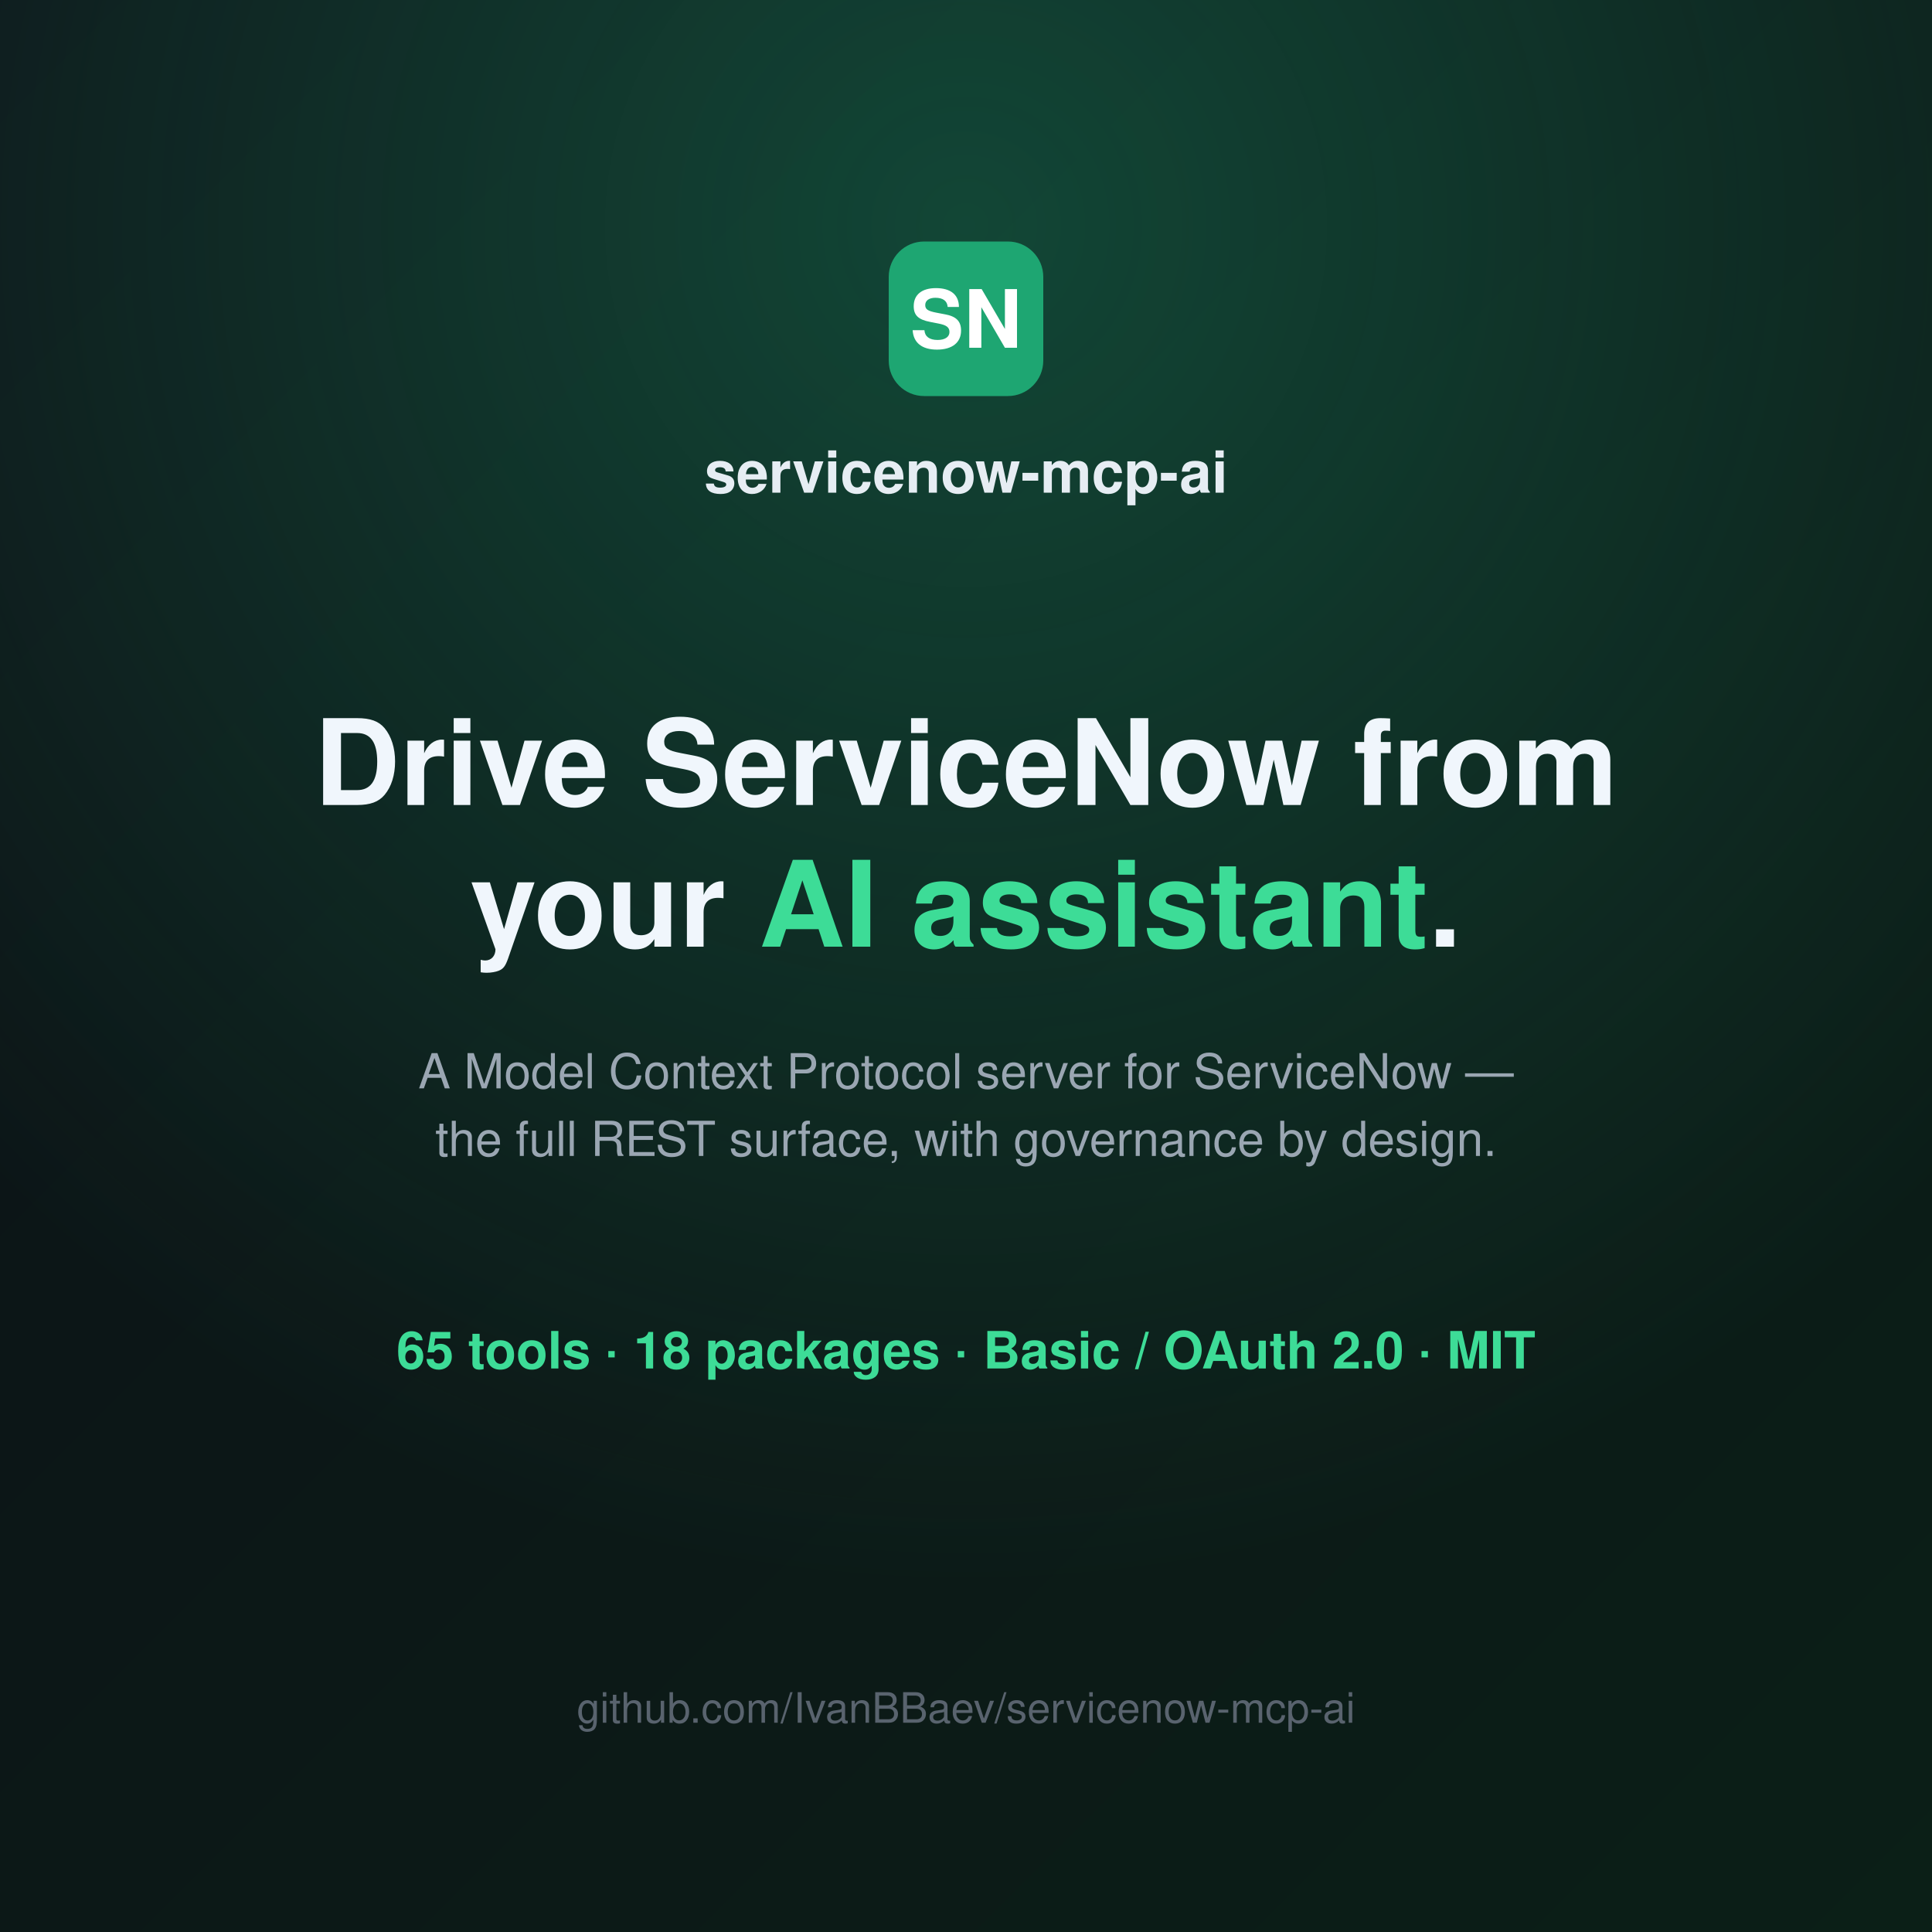
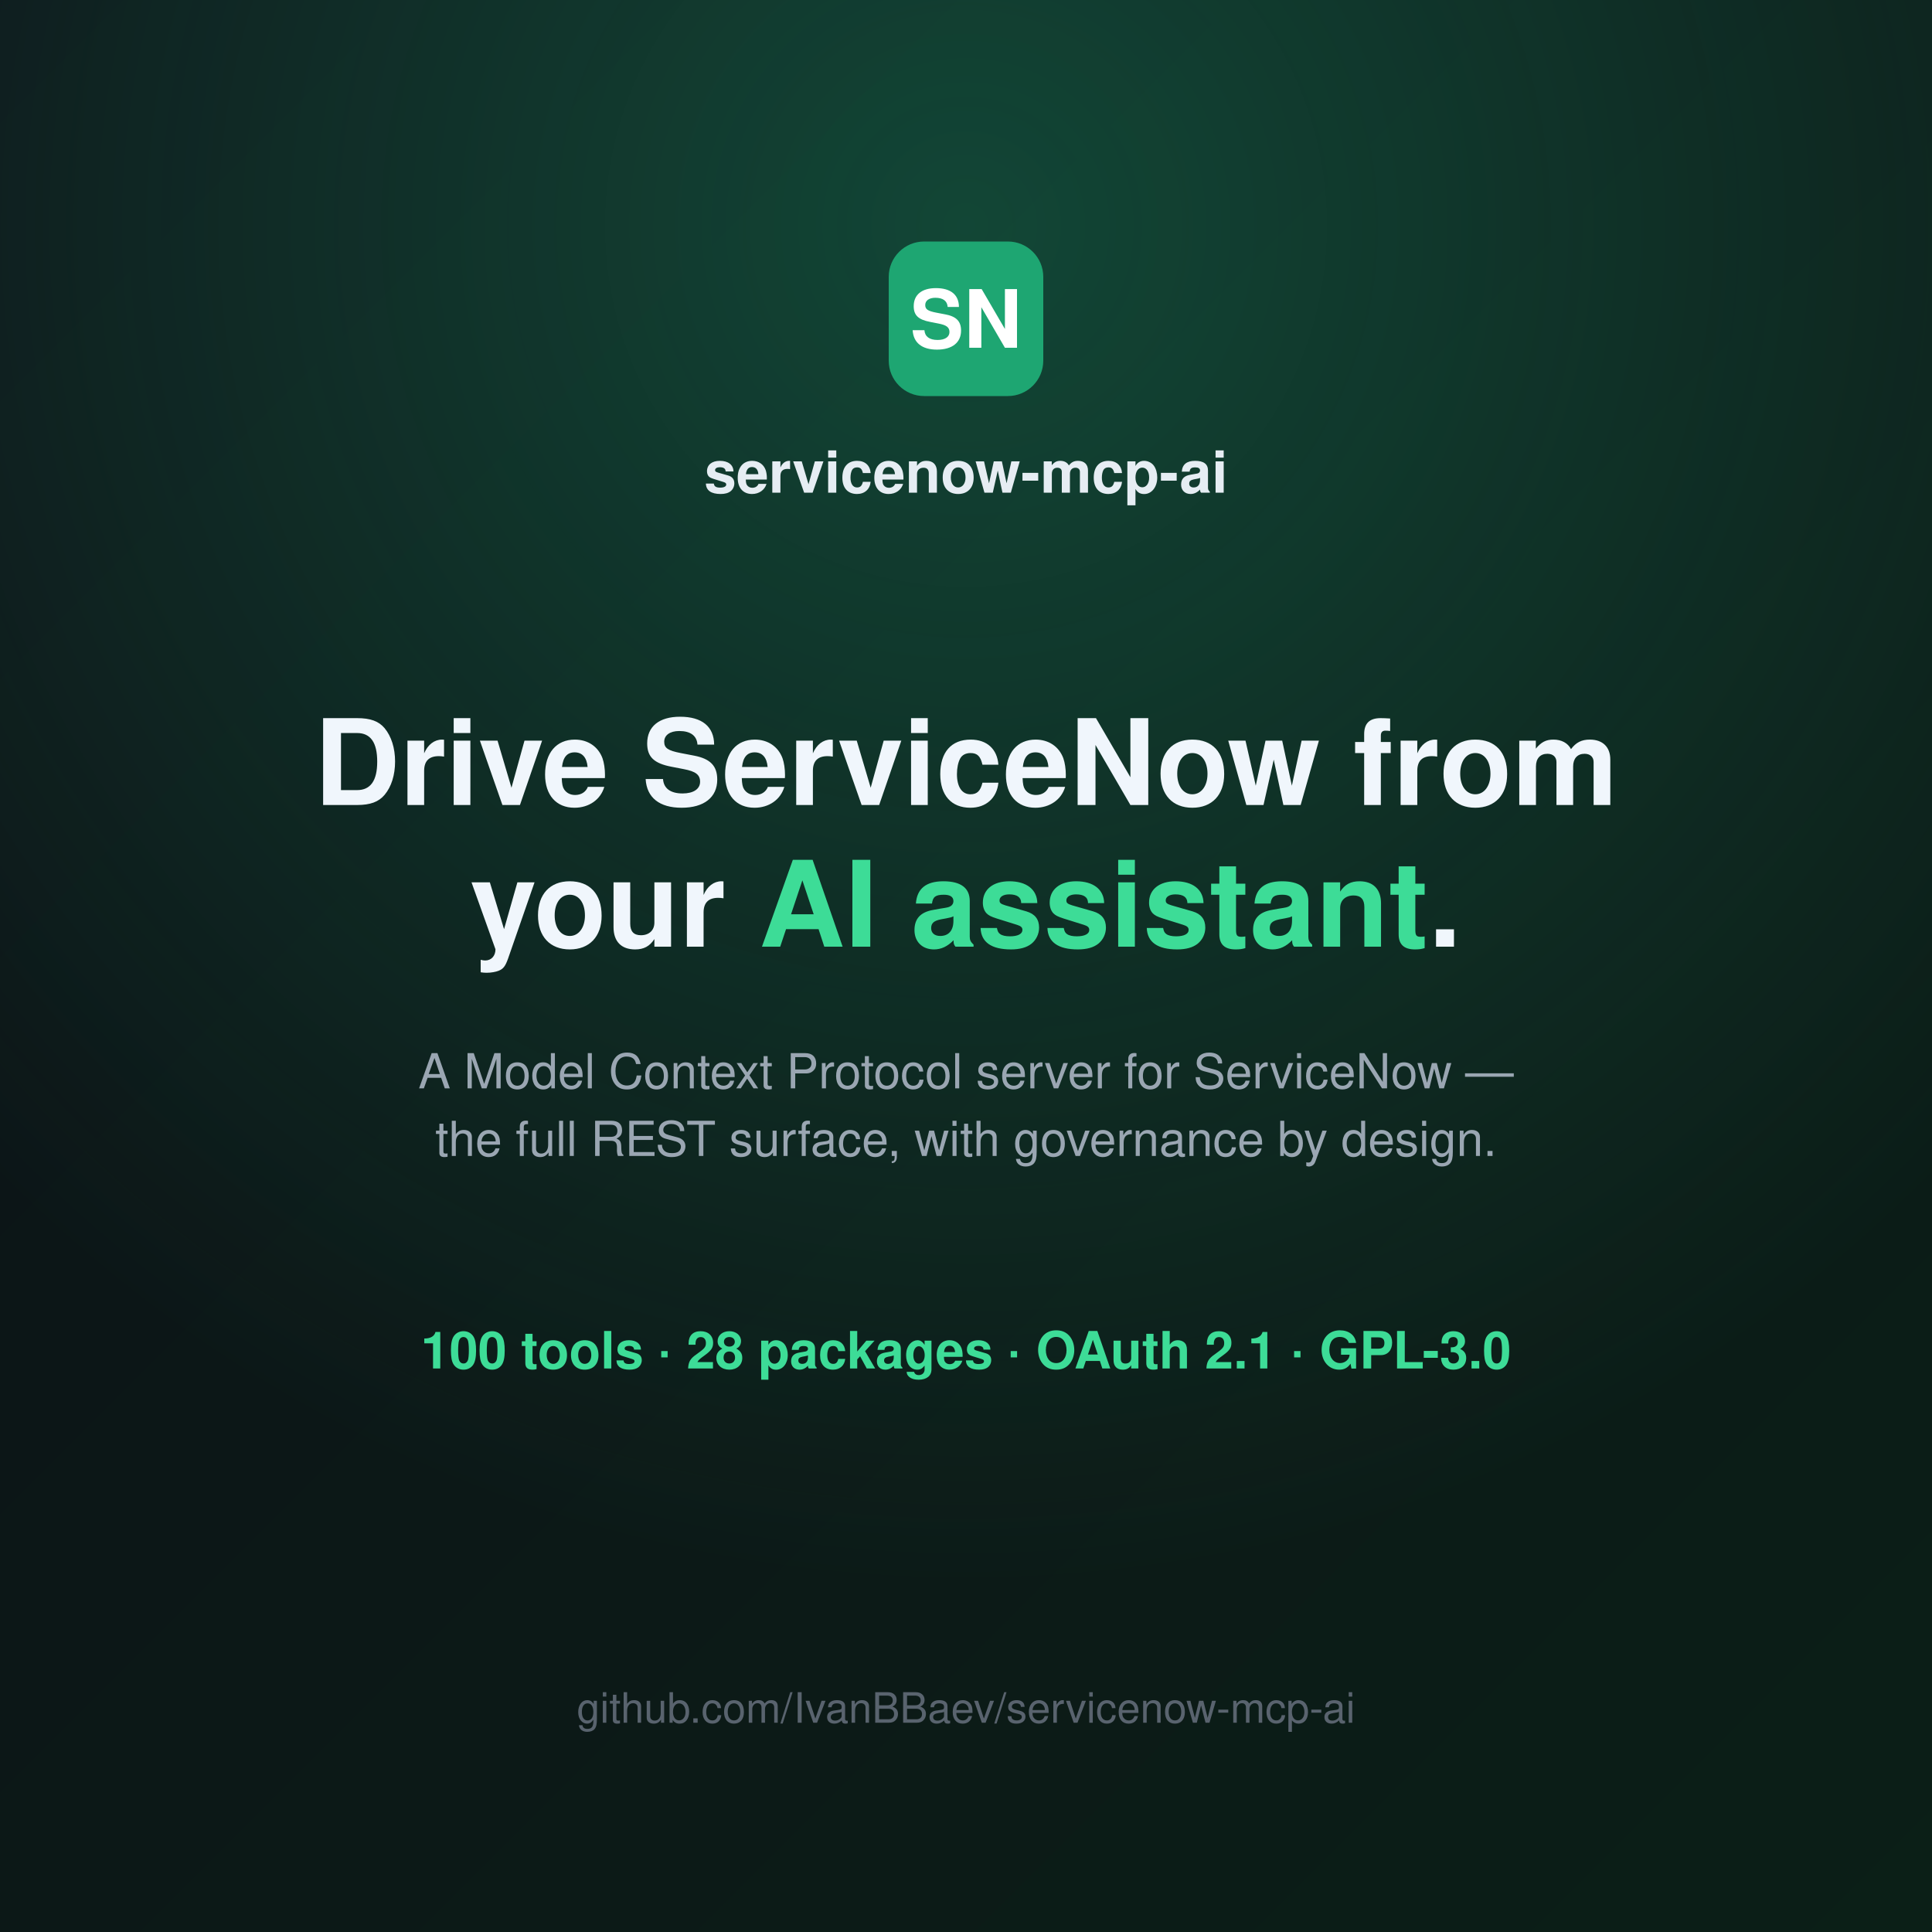
<svg xmlns="http://www.w3.org/2000/svg" width="1200" height="1200" viewBox="0 0 1200 1200">
  <defs>
    <linearGradient id="bg" x1="0" y1="0" x2="1" y2="1">
      <stop offset="0" stop-color="#0d1117" />
      <stop offset="1" stop-color="#0b1f17" />
    </linearGradient>
    <radialGradient id="glow" cx="0.5" cy="0.12" r="0.7">
      <stop offset="0" stop-color="#1ea672" stop-opacity="0.34" />
      <stop offset="1" stop-color="#1ea672" stop-opacity="0" />
    </radialGradient>
  </defs>
  <rect width="1200" height="1200" fill="url(#bg)" />
  <rect width="1200" height="1200" fill="url(#glow)" />
  <rect x="552" y="150" width="96" height="96" rx="22" fill="#1ea672" />
  <text x="600" y="216" font-family="Helvetica, Arial, sans-serif" font-size="50" font-weight="bold" fill="#ffffff" text-anchor="middle">SN</text>
  <text x="600" y="306" font-family="Helvetica, Arial, sans-serif" font-size="36" font-weight="700" fill="#e6edf3" text-anchor="middle">servicenow-mcp-ai</text>
  <text x="600" y="500" font-family="Helvetica, Arial, sans-serif" font-size="74" font-weight="800" fill="#f0f6fc" text-anchor="middle">Drive ServiceNow from</text>
  <text x="600" y="588" font-family="Helvetica, Arial, sans-serif" font-size="74" font-weight="800" fill="#f0f6fc" text-anchor="middle">your <tspan fill="#3ddc97">AI assistant</tspan>.</text>
  <text x="600" y="676" font-family="Helvetica, Arial, sans-serif" font-size="30" fill="#9aa6b2" text-anchor="middle">A Model Context Protocol server for ServiceNow —</text>
  <text x="600" y="718" font-family="Helvetica, Arial, sans-serif" font-size="30" fill="#9aa6b2" text-anchor="middle">the full REST surface, with governance by design.</text>
-   <text x="600" y="850" font-family="Helvetica, Arial, sans-serif" font-size="32" font-weight="700" fill="#3ddc97" text-anchor="middle">65 tools · 18 packages · Basic / OAuth 2.0 · MIT</text>
+   <text x="600" y="850" font-family="Helvetica, Arial, sans-serif" font-size="32" font-weight="700" fill="#3ddc97" text-anchor="middle">100 tools · 28 packages · OAuth 2.1 · GPL-3.0</text>
  <text x="600" y="1070" font-family="Helvetica, Arial, sans-serif" font-size="26" fill="#59636e" text-anchor="middle">github.com/IvanBBaev/servicenow-mcp-ai</text>
</svg>
